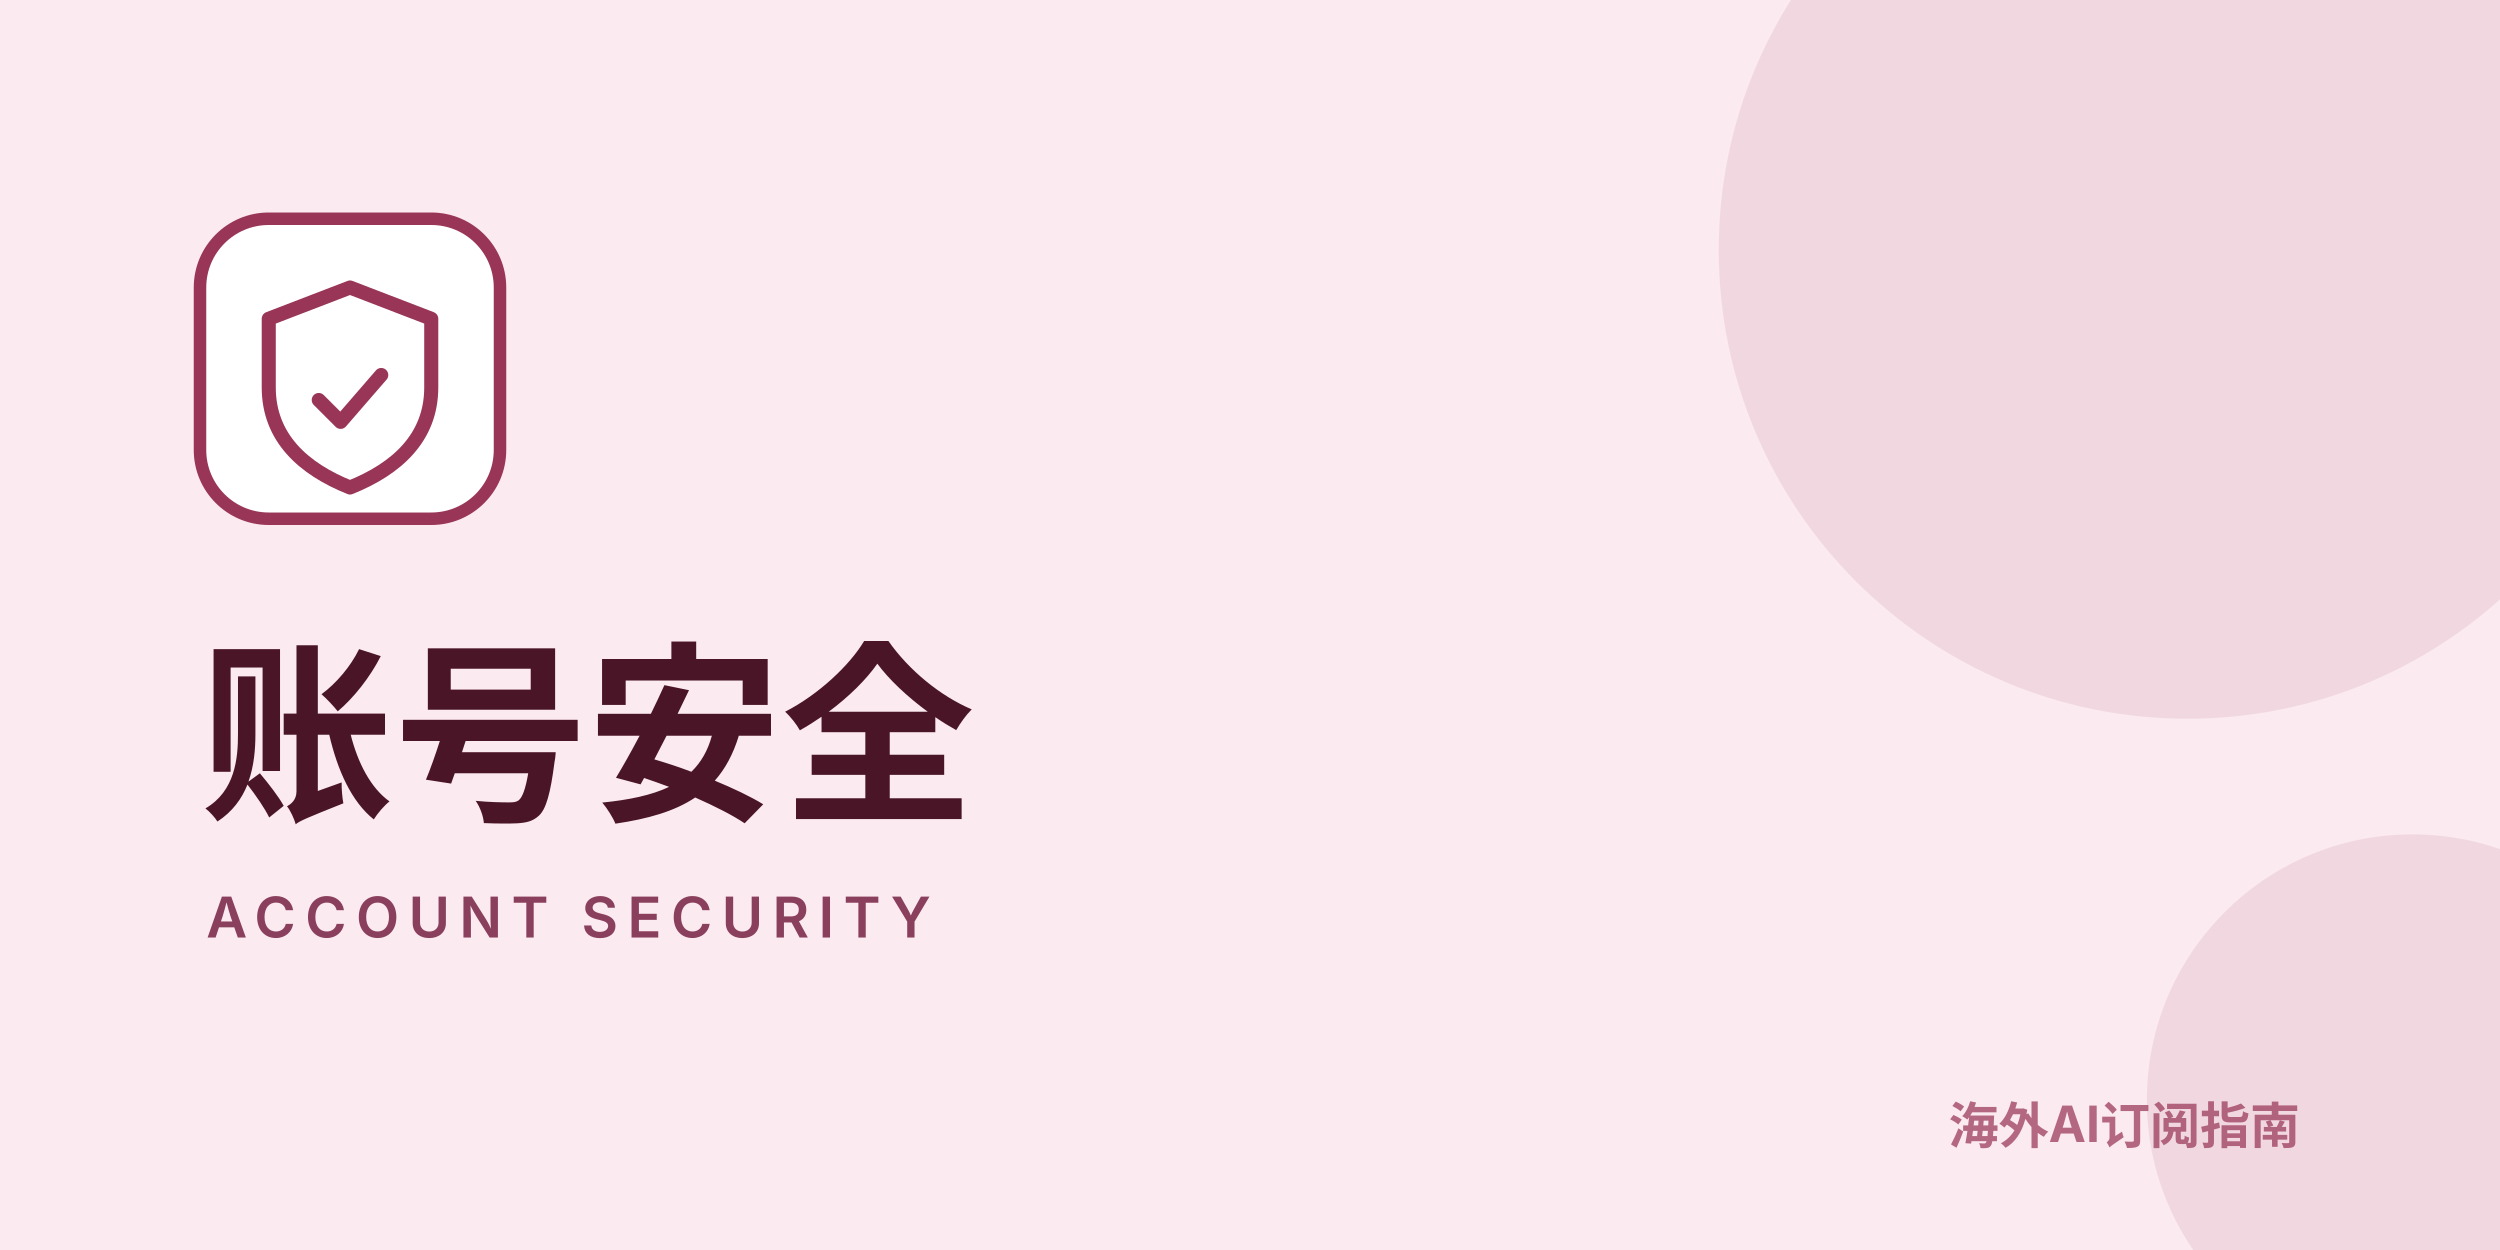
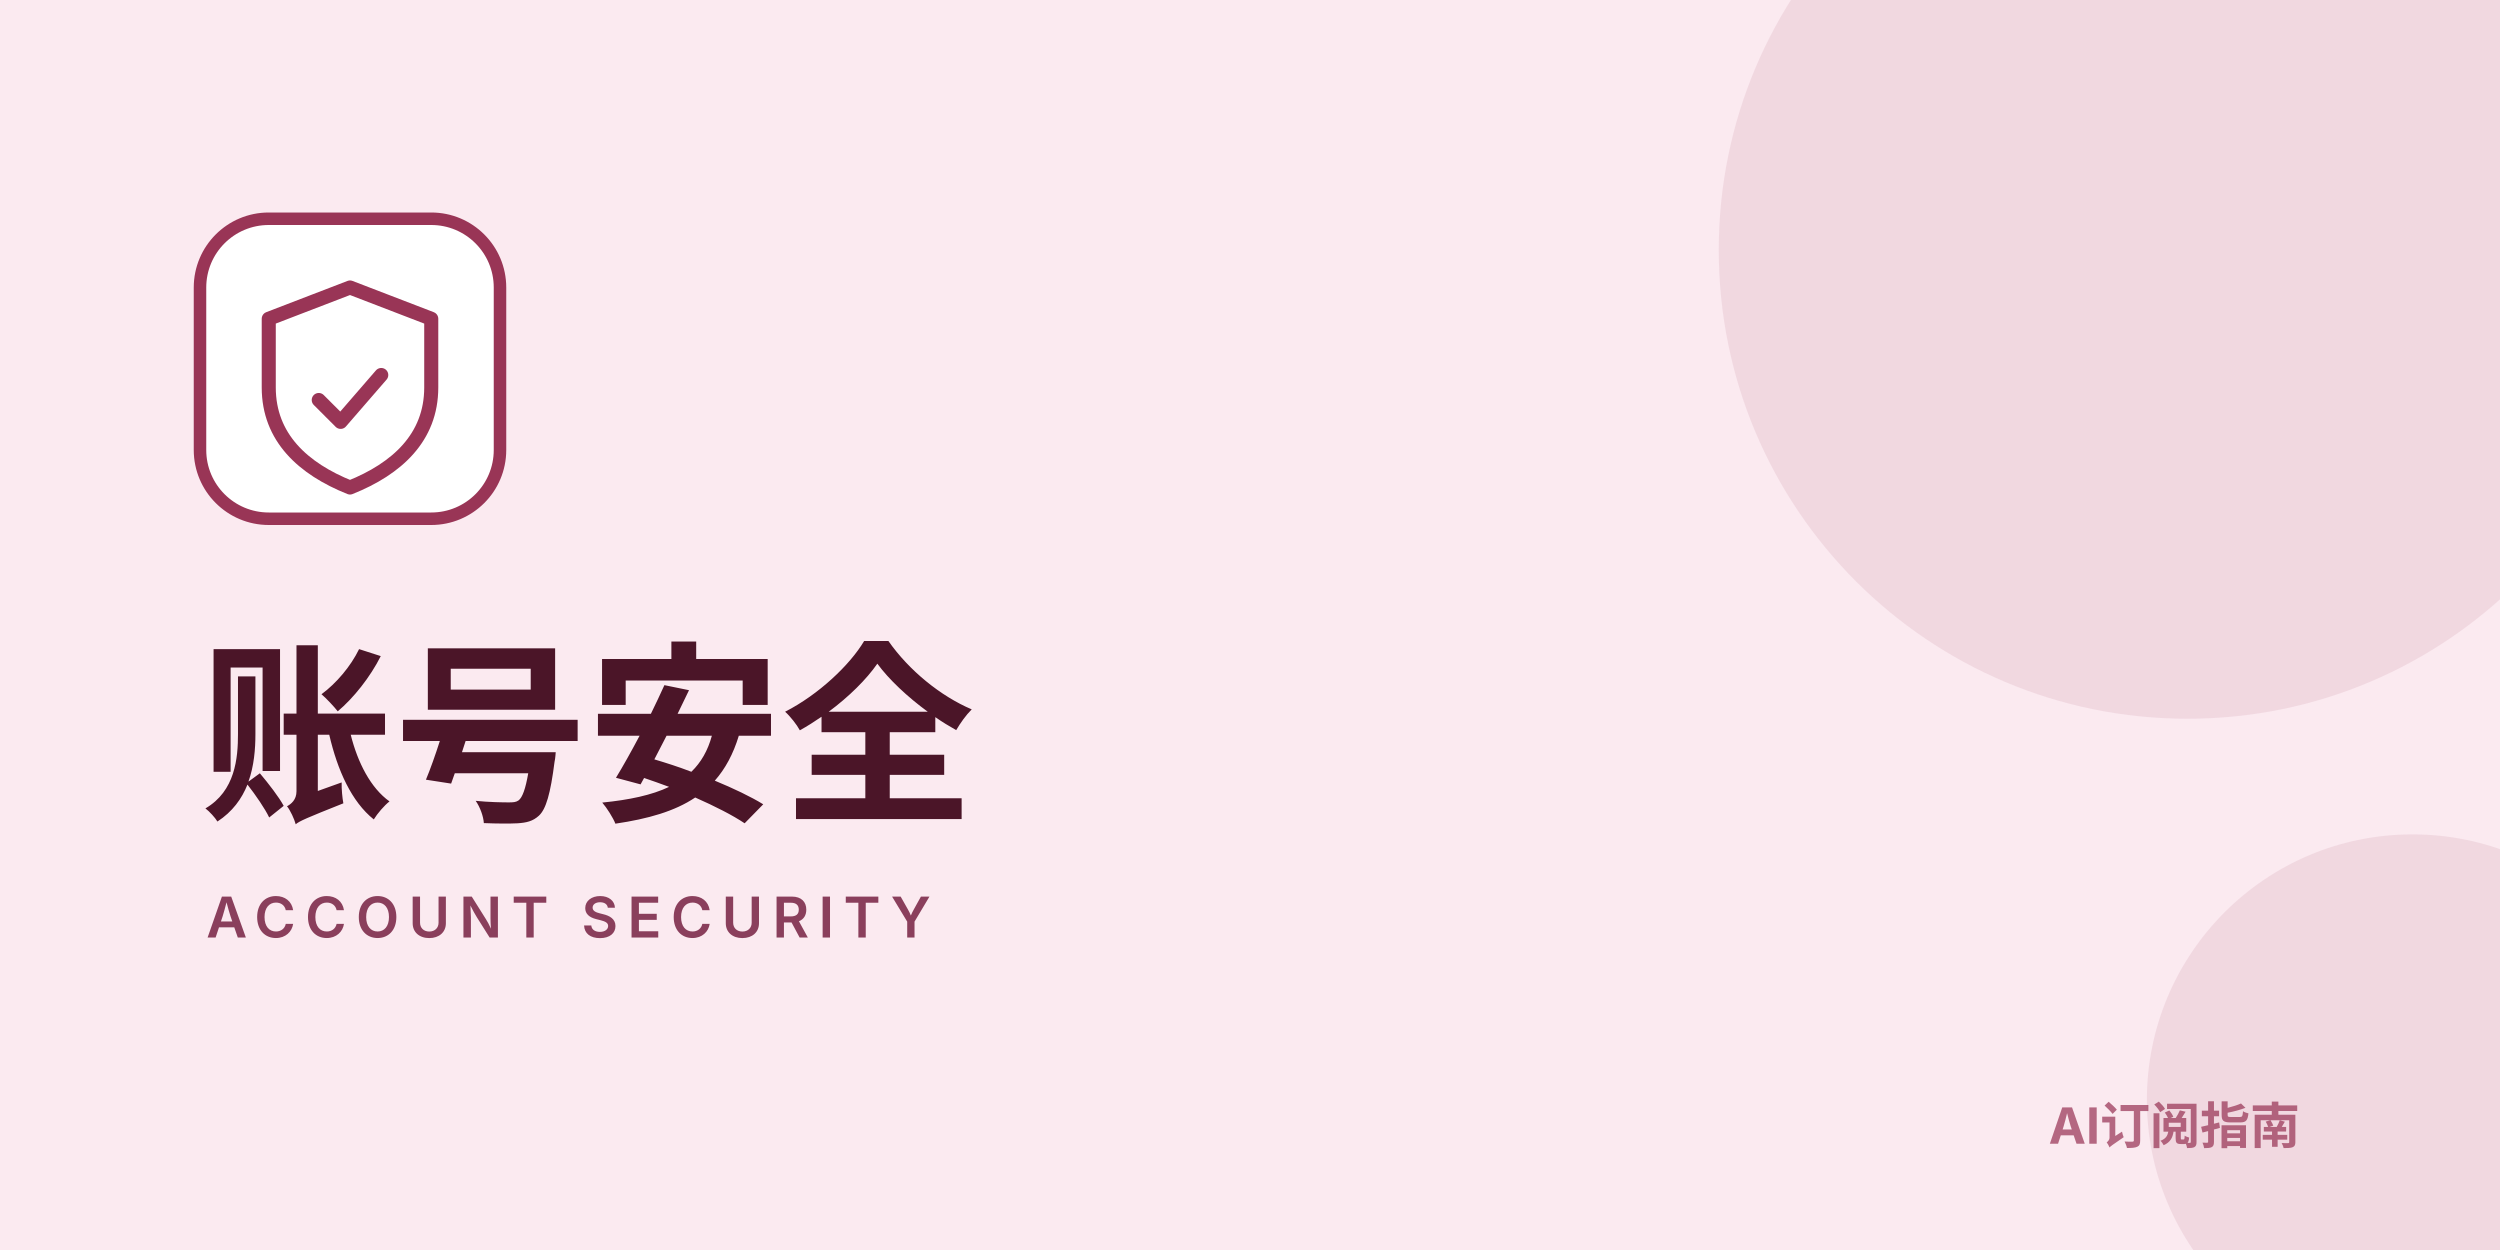
<svg xmlns="http://www.w3.org/2000/svg" viewBox="0 0 800 400" role="img" aria-label="海外 AI 订阅账号安全指南封面图">
  <rect width="800" height="400" fill="#fbeaf0" />
  <circle cx="700" cy="80" r="150" fill="#993556" opacity="0.10" />
  <circle cx="772" cy="352" r="85" fill="#993556" opacity="0.10" />
  <rect x="64" y="70" width="96" height="96" rx="22" fill="#ffffff" stroke="#993556" stroke-width="4" />
  <path d="M112 92 l26 10 v22 c0 16 -11 26 -26 32 c-15 -6 -26 -16 -26 -32 v-22 z" fill="none" stroke="#993556" stroke-width="4.5" stroke-linejoin="round" />
  <path d="M102 128 l7 7 l13 -15" fill="none" stroke="#993556" stroke-width="4.5" stroke-linecap="round" stroke-linejoin="round" />
  <text x="64" y="258" font-family="-apple-system, 'Segoe UI', 'PingFang SC', 'Microsoft YaHei', sans-serif" font-size="62" font-weight="700" fill="#4b1528">账号安全</text>
  <text x="66" y="300" font-family="-apple-system, 'Segoe UI', 'PingFang SC', 'Microsoft YaHei', sans-serif" font-size="18" font-weight="600" letter-spacing="3" fill="#8a3f5c">ACCOUNT SECURITY</text>
-   <text x="736" y="366" text-anchor="end" font-family="-apple-system, 'Segoe UI', 'PingFang SC', 'Microsoft YaHei', sans-serif" font-size="16" font-weight="700" fill="#993556" opacity="0.72">海外AI订阅指南</text>
+   <text x="736" y="366" text-anchor="end" font-family="-apple-system, 'Segoe UI', 'PingFang SC', 'Microsoft YaHei', sans-serif" font-size="16" font-weight="700" fill="#993556" opacity="0.72">AI订阅指南</text>
</svg>
